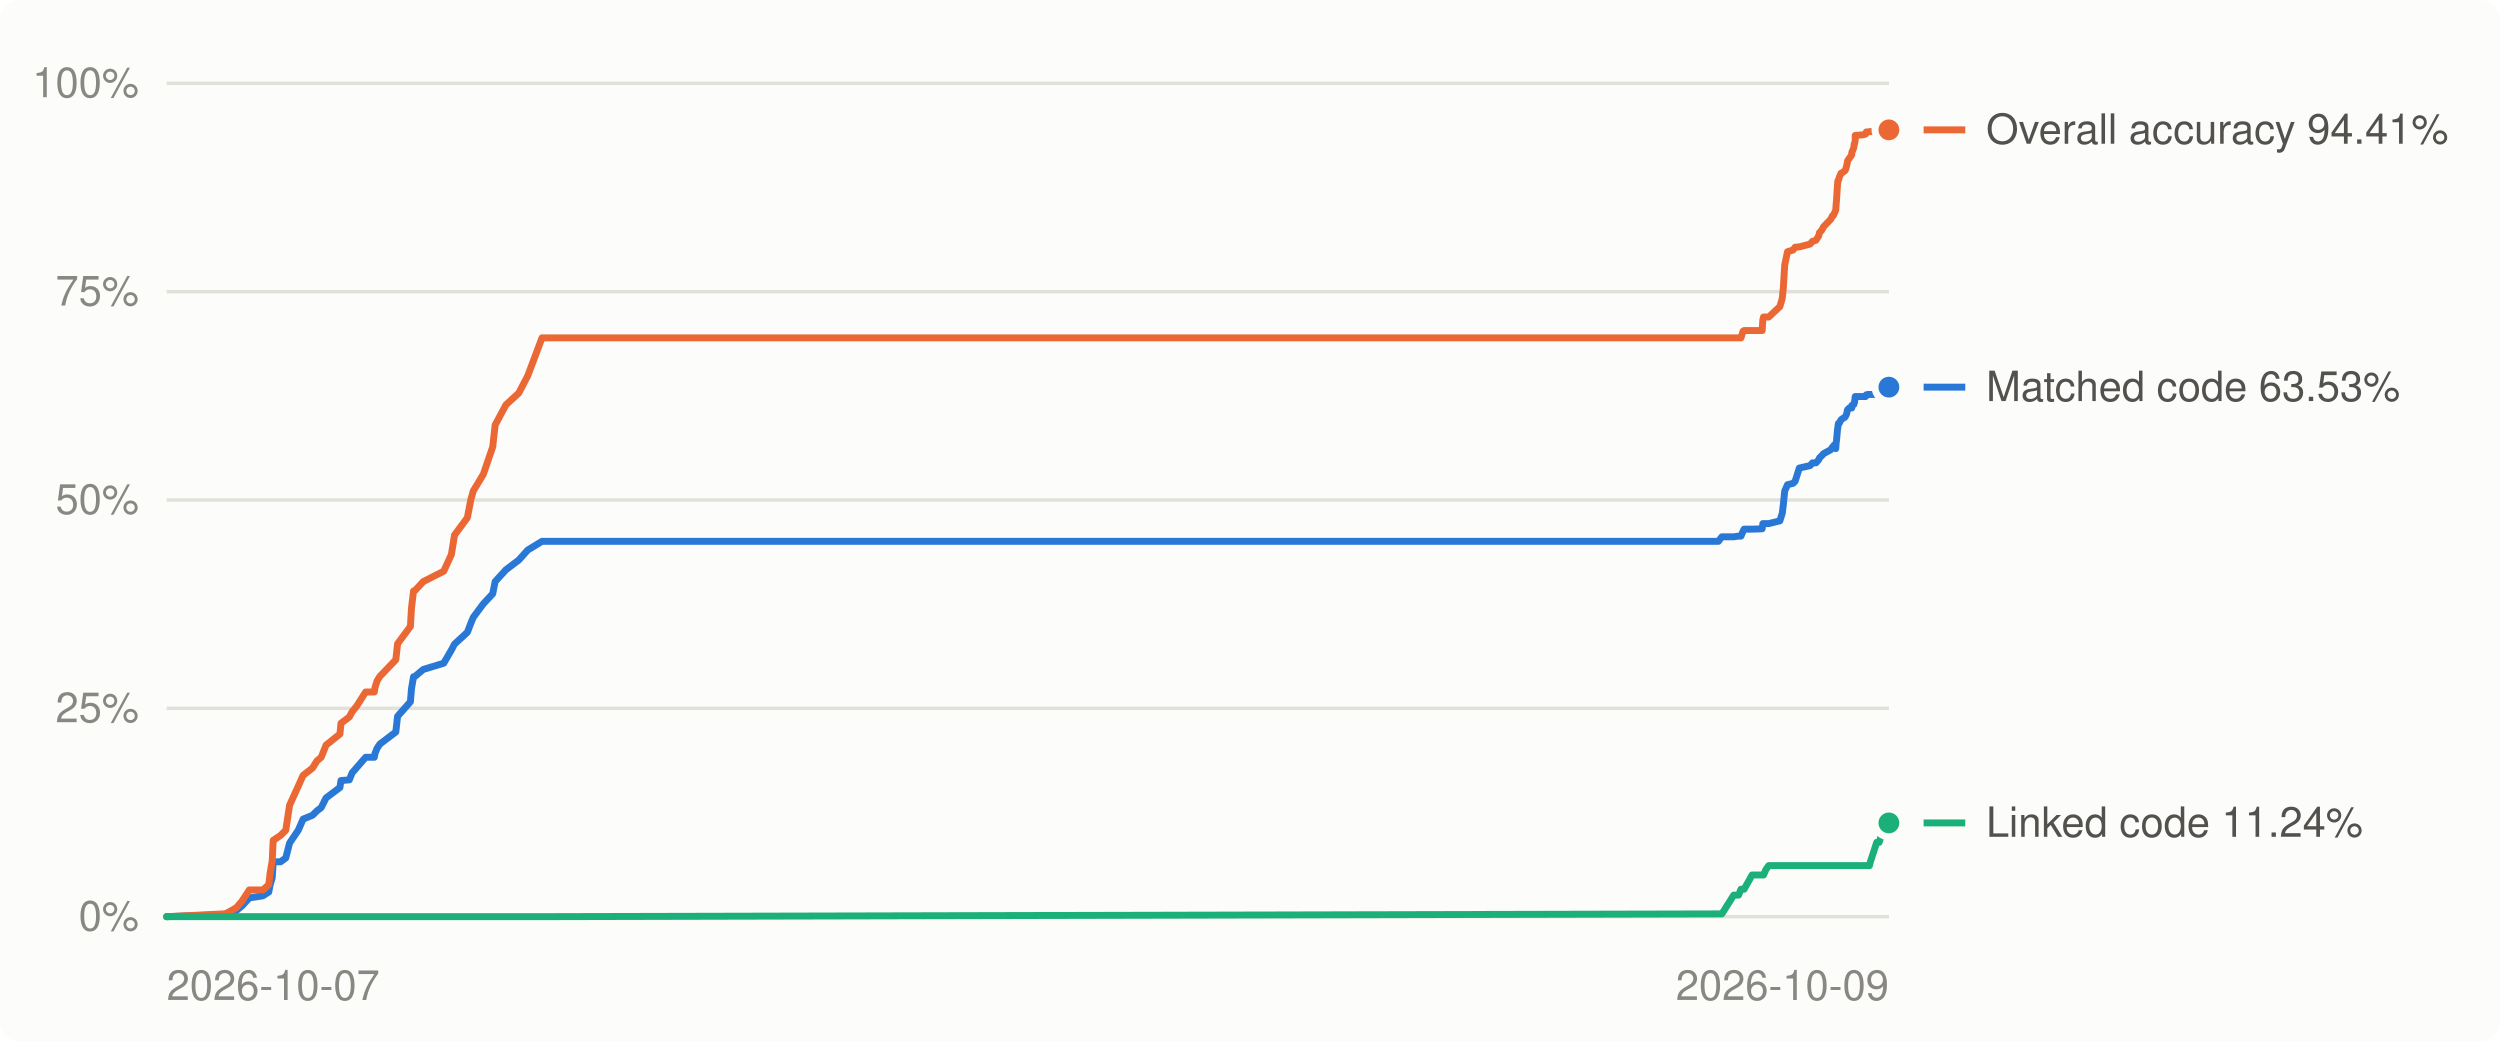
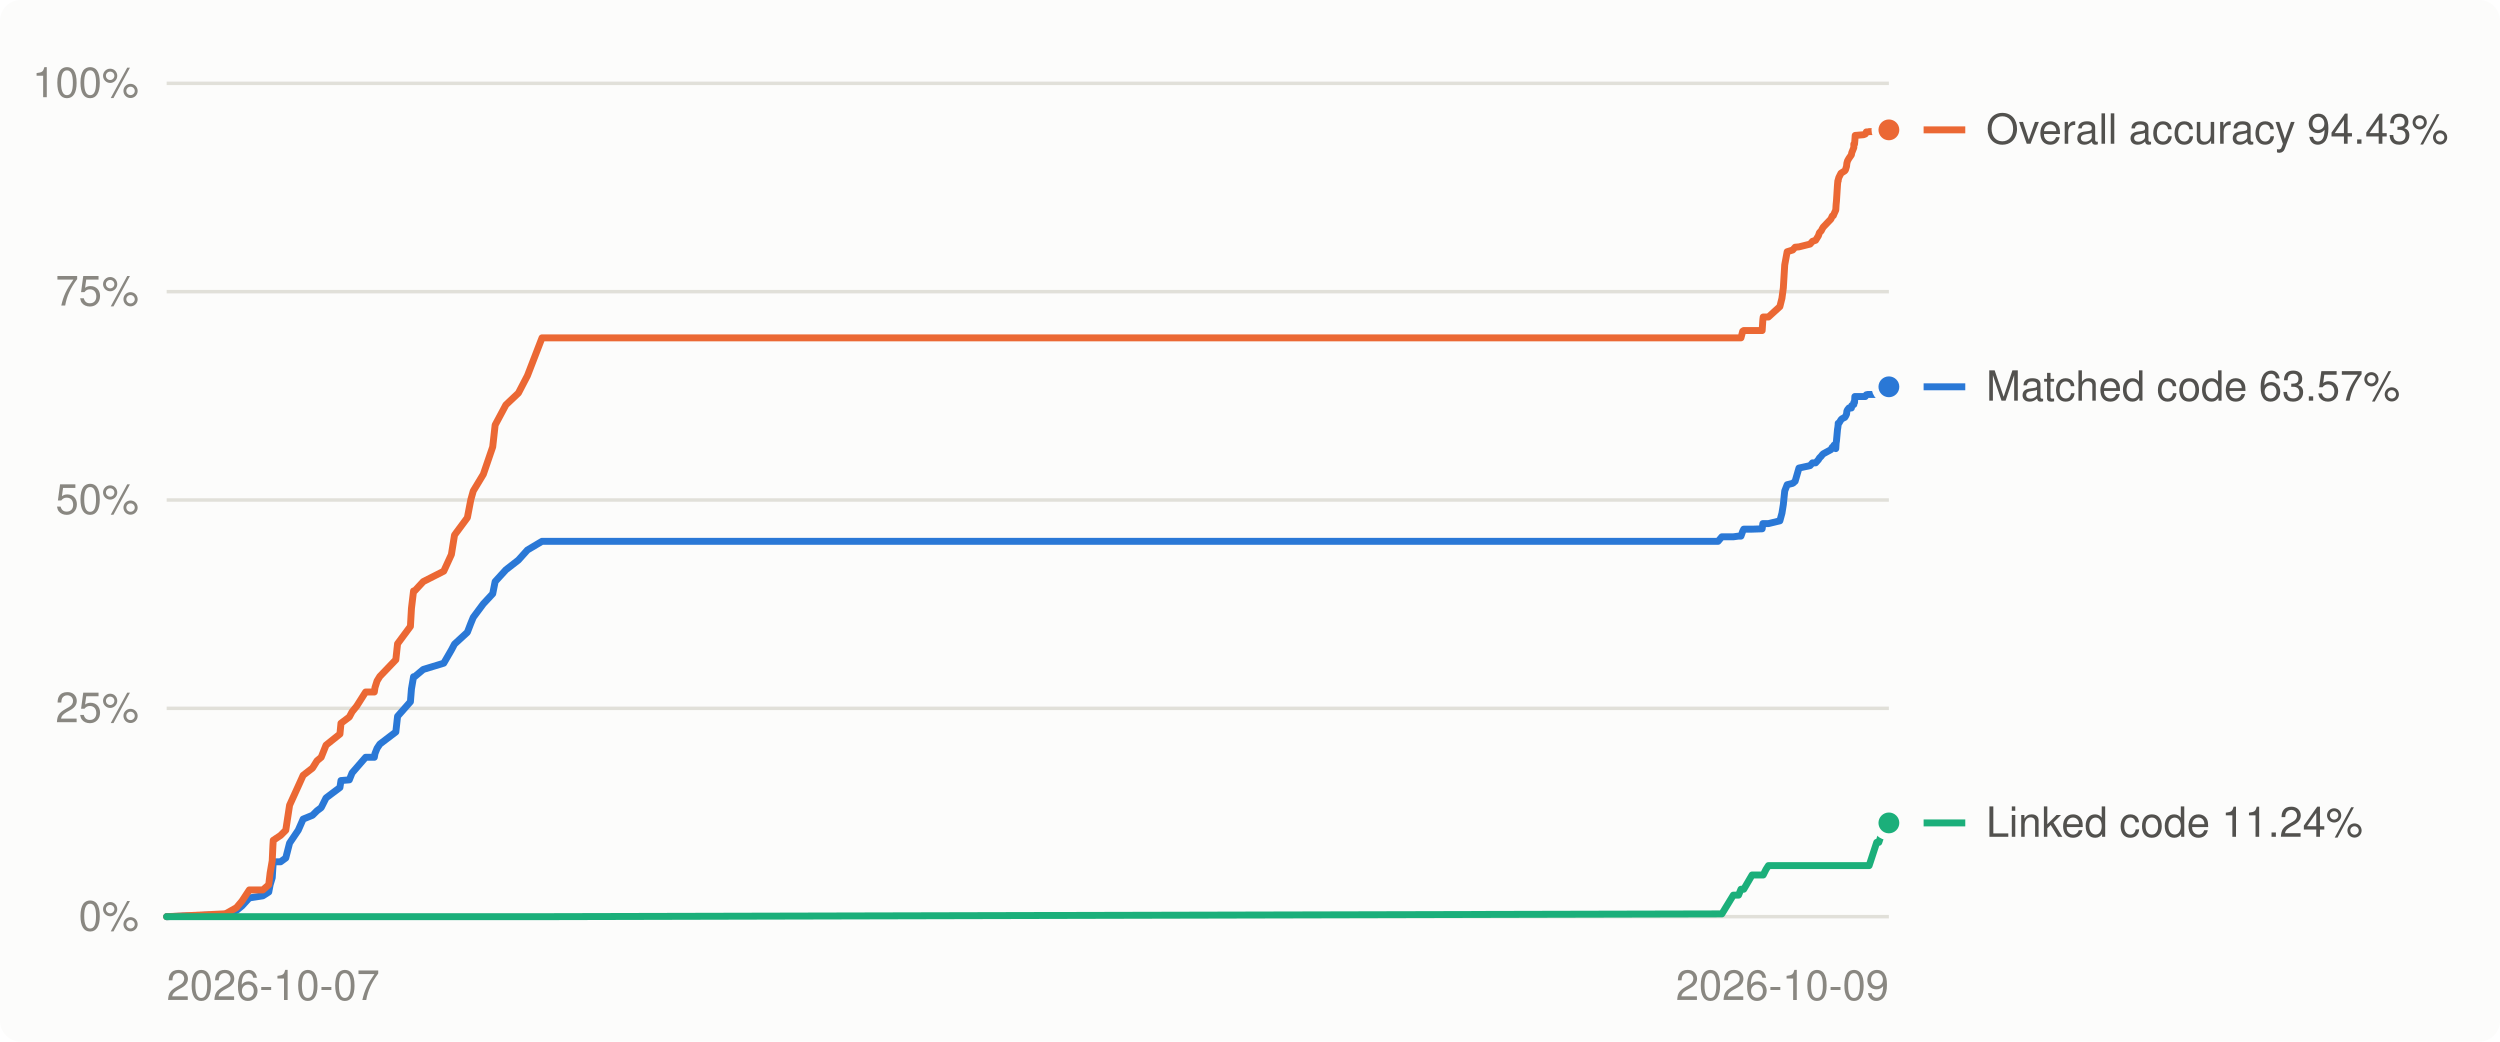
<svg xmlns="http://www.w3.org/2000/svg" viewBox="0 0 720 300" width="720" height="300" role="img" aria-label="Decompilation progress over time">
  <style>
.bg{fill:#fcfcfb}.grid{stroke:#e1e0d9}.muted{fill:#898781}.lbl{fill:#52514e}.ln0{stroke:#2a78d6}.dot0{fill:#2a78d6;stroke:#fcfcfb}.ln1{stroke:#eb6834}.dot1{fill:#eb6834;stroke:#fcfcfb}.ln2{stroke:#1baf7a}.dot2{fill:#1baf7a;stroke:#fcfcfb}
@media (prefers-color-scheme: dark){.bg{fill:#1a1a19}.grid{stroke:#2c2c2a}.muted{fill:#898781}.lbl{fill:#c3c2b7}.ln0{stroke:#3987e5}.dot0{fill:#3987e5;stroke:#1a1a19}.ln1{stroke:#d95926}.dot1{fill:#d95926;stroke:#1a1a19}.ln2{stroke:#199e70}.dot2{fill:#199e70;stroke:#1a1a19}}
text{font:12px -apple-system,BlinkMacSystemFont,'Segoe UI',Helvetica,Arial,sans-serif}
</style>
  <rect class="bg" width="720" height="300" rx="6" />
  <line x1="48" x2="544" y1="264.0" y2="264.0" class="grid" stroke-width="1" />
  <text x="40" y="268.0" class="muted" text-anchor="end">0%</text>
  <line x1="48" x2="544" y1="204.0" y2="204.0" class="grid" stroke-width="1" />
  <text x="40" y="208.0" class="muted" text-anchor="end">25%</text>
  <line x1="48" x2="544" y1="144.0" y2="144.0" class="grid" stroke-width="1" />
  <text x="40" y="148.0" class="muted" text-anchor="end">50%</text>
  <line x1="48" x2="544" y1="84.0" y2="84.0" class="grid" stroke-width="1" />
  <text x="40" y="88.0" class="muted" text-anchor="end">75%</text>
  <line x1="48" x2="544" y1="24.0" y2="24.0" class="grid" stroke-width="1" />
  <text x="40" y="28.0" class="muted" text-anchor="end">100%</text>
  <text class="muted" x="48.0" y="288" text-anchor="start">2026-10-07</text>
  <text class="muted" x="544.0" y="288" text-anchor="end">2026-10-09</text>
-   <polyline points="48.0,264.0 64.4,263.4 65.1,263.3 68.1,262.2 69.7,260.9 71.8,258.6 75.7,258.0 77.4,256.9 77.8,254.8 78.4,252.8 78.6,249.7 78.7,248.2 80.8,248.2 82.3,247.1 83.4,242.8 85.9,239.1 87.3,235.9 90.0,234.8 91.3,233.5 92.5,232.6 93.9,229.8 97.9,226.8 98.2,224.8 100.6,224.6 101.4,222.6 102.7,221.1 105.3,218.1 107.8,218.1 108.0,217.0 108.6,215.5 109.4,214.3 114.0,210.8 114.5,206.3 118.2,202.1 118.5,198.4 119.1,194.9 119.4,194.9 121.9,192.8 127.8,191.0 130.0,187.2 130.9,185.5 134.6,182.1 135.6,179.5 136.3,177.8 139.2,173.9 141.9,171.0 142.6,167.5 145.7,164.1 149.4,161.3 152.0,158.4 156.1,155.9 494.9,155.9 495.9,154.6 499.3,154.6 500.7,154.4 501.4,154.4 502.0,153.0 502.3,152.4 504.6,152.4 507.5,152.3 507.7,150.8 507.9,150.8 508.6,150.8 509.4,150.8 512.6,150.0 513.3,147.8 513.6,145.3 514.0,141.4 514.8,139.6 516.4,139.2 517.0,138.6 518.2,134.8 521.3,134.1 522.0,133.3 523.0,133.3 523.8,132.4 524.0,131.9 524.4,131.5 524.5,131.4 524.9,131.0 525.1,130.7 527.3,129.5 527.7,128.8 528.0,128.7 528.2,128.2 528.7,129.2 528.8,127.6 528.9,127.0 529.2,123.7 529.3,123.1 529.4,122.2 529.5,121.9 529.7,121.9 530.2,120.9 530.6,120.6 531.3,120.2 531.5,119.9 531.8,119.3 532.0,118.4 532.1,118.0 532.6,117.5 533.3,117.5 533.3,116.8 533.9,116.5 534.0,115.9 534.1,115.9 534.3,114.2 534.3,114.2 535.5,114.2 536.7,114.2 537.3,114.2 537.5,113.7 537.5,113.7 538.0,113.6 538.4,113.6 538.7,113.6 540.5,113.6 541.2,113.4 542.3,113.4 542.7,112.0 542.9,111.5 543.3,111.5 544.0,111.5" fill="none" class="ln0" stroke-width="2" stroke-linejoin="round" stroke-linecap="round" />
-   <polyline points="48.0,264.0 64.4,263.2 65.1,263.1 68.1,261.4 69.7,259.5 71.8,256.3 75.7,256.3 77.4,254.8 77.8,251.4 78.4,247.9 78.6,243.5 78.7,242.0 80.8,240.6 82.3,239.1 83.4,231.9 85.9,226.4 87.3,223.3 90.0,221.2 91.3,219.1 92.5,218.1 93.9,214.6 97.9,211.4 98.2,208.3 100.6,206.5 101.4,205.0 102.7,203.4 105.3,199.3 107.8,199.3 108.0,198.0 108.6,196.1 109.4,194.8 114.0,190.0 114.5,185.4 118.2,180.4 118.5,175.2 119.1,170.2 119.4,170.2 121.9,167.5 127.8,164.5 130.0,159.7 130.9,154.1 134.6,149.1 135.6,143.9 136.3,141.4 139.2,136.6 141.9,128.7 142.6,122.4 145.7,116.6 149.4,113.2 152.0,108.2 156.1,97.3 494.9,97.3 495.9,97.3 499.3,97.3 500.7,97.3 501.4,97.3 502.0,95.4 502.3,95.2 504.6,95.2 507.5,95.2 507.7,92.1 507.9,91.3 508.6,91.3 509.4,91.3 512.6,88.3 513.3,85.9 513.6,82.9 514.0,76.3 514.8,72.5 516.4,72.0 517.0,71.2 518.2,71.1 521.3,70.3 522.0,69.5 523.0,69.2 523.8,67.9 524.0,67.0 524.4,66.6 524.5,66.5 524.9,65.9 525.1,65.4 527.3,63.1 527.7,62.2 528.0,62.1 528.2,61.6 528.7,60.5 528.8,58.9 528.9,57.9 529.2,53.2 529.3,52.1 529.4,52.1 529.5,51.8 529.7,51.1 530.2,49.9 530.6,49.7 531.3,49.2 531.5,48.9 531.8,47.9 532.0,47.0 532.1,46.3 532.6,45.6 533.3,44.6 533.3,44.0 533.9,42.5 534.0,41.5 534.1,41.5 534.3,40.4 534.3,39.0 535.5,38.9 536.7,38.8 537.3,38.6 537.5,38.1 537.5,38.0 538.0,38.0 538.4,37.9 538.7,37.9 540.5,37.9 541.2,37.7 542.3,37.7 542.7,37.5 542.9,37.4 543.3,37.4 544.0,37.4" fill="none" class="ln1" stroke-width="2" stroke-linejoin="round" stroke-linecap="round" />
-   <polyline points="48.0,264.0 64.4,264.0 65.1,264.0 68.1,264.0 69.7,264.0 71.8,264.0 75.7,264.0 77.4,264.0 77.8,264.0 78.4,264.0 78.6,264.0 78.7,264.0 80.8,264.0 82.3,264.0 83.4,264.0 85.9,264.0 87.3,264.0 90.0,264.0 91.3,264.0 92.5,264.0 93.9,264.0 97.9,264.0 98.2,264.0 100.6,264.0 101.4,264.0 102.7,264.0 105.3,264.0 107.8,264.0 108.0,264.0 108.6,264.0 109.4,264.0 114.0,264.0 114.5,264.0 118.2,264.0 118.5,264.0 119.1,264.0 119.4,264.0 121.9,264.0 127.8,264.0 130.0,264.0 130.9,264.0 134.6,264.0 135.6,264.0 136.3,264.0 139.2,264.0 141.9,264.0 142.6,264.0 145.7,264.0 149.4,264.0 152.0,264.0 156.1,264.0 494.9,263.2 495.9,263.2 499.3,257.8 500.7,257.8 501.4,256.1 502.0,256.1 502.3,256.1 504.6,252.0 507.5,252.0 507.7,252.0 507.9,252.0 508.6,250.4 509.4,249.3 512.6,249.3 513.3,249.3 513.6,249.3 514.0,249.3 514.8,249.3 516.4,249.3 517.0,249.3 518.2,249.3 521.3,249.3 522.0,249.3 523.0,249.3 523.8,249.3 524.0,249.3 524.4,249.3 524.5,249.3 524.9,249.3 525.1,249.3 527.3,249.3 527.7,249.3 528.0,249.3 528.2,249.3 528.7,249.3 528.8,249.3 528.9,249.3 529.2,249.3 529.3,249.3 529.4,249.3 529.5,249.3 529.7,249.3 530.2,249.3 530.6,249.3 531.3,249.3 531.5,249.3 531.8,249.3 532.0,249.3 532.1,249.3 532.6,249.3 533.3,249.3 533.3,249.3 533.9,249.3 534.0,249.3 534.1,249.3 534.3,249.3 534.3,249.3 535.5,249.3 536.7,249.3 537.3,249.3 537.5,249.3 537.5,249.3 538.0,249.3 538.4,249.3 538.7,248.1 540.5,242.6 541.2,242.6 542.3,239.0 542.7,239.0 542.9,239.0 543.3,239.0 544.0,237.0" fill="none" class="ln2" stroke-width="2" stroke-linejoin="round" stroke-linecap="round" />
-   <circle cx="544.0" cy="111.5" r="4" class="dot0" stroke-width="2" />
+   <polyline points="48.0,264.0 64.4,263.4 65.1,263.3 68.1,262.2 69.7,260.9 71.8,258.6 75.7,258.0 77.4,256.9 77.8,254.8 78.4,252.8 78.6,249.7 78.7,248.2 80.8,248.2 82.3,247.1 83.4,242.8 85.9,239.1 87.3,235.9 90.0,234.8 91.3,233.5 92.5,232.6 93.9,229.8 97.9,226.8 98.2,224.8 100.6,224.6 101.4,222.6 102.7,221.1 105.3,218.1 107.8,218.1 108.0,217.0 108.6,215.5 109.4,214.3 114.0,210.8 114.5,206.3 118.2,202.1 118.5,198.4 119.1,194.9 119.4,194.9 121.9,192.8 127.8,191.0 130.0,187.2 130.9,185.5 134.6,182.1 135.6,179.5 136.3,177.8 139.2,173.9 141.9,171.0 142.6,167.5 145.7,164.1 149.3,161.3 151.9,158.4 156.1,155.9 494.8,155.9 495.9,154.6 499.2,154.6 500.7,154.4 501.4,154.4 501.9,153.0 502.2,152.4 504.6,152.4 507.5,152.3 507.7,150.8 507.8,150.8 508.6,150.8 509.3,150.8 512.6,150.0 513.2,147.8 513.6,145.3 514.0,141.4 514.7,139.6 516.3,139.2 517.0,138.6 518.1,134.8 521.3,134.1 522.0,133.3 522.9,133.3 523.7,132.4 524.0,131.9 524.4,131.5 524.5,131.4 524.8,131.0 525.1,130.7 527.3,129.5 527.7,128.8 528.0,128.7 528.2,128.2 528.7,129.2 528.8,127.6 528.9,127.0 529.2,123.7 529.3,123.1 529.4,122.2 529.4,121.9 529.6,121.9 530.2,120.9 530.5,120.6 531.3,120.2 531.5,119.9 531.8,119.3 531.9,118.4 532.1,118.0 532.5,117.5 533.2,117.5 533.3,116.8 533.9,116.5 533.9,115.9 534.1,115.9 534.2,114.2 534.3,114.2 535.5,114.2 536.7,114.2 537.2,114.2 537.5,113.7 537.5,113.7 538.0,113.6 538.3,113.6 538.7,113.6 540.5,113.6 541.1,113.4 542.3,113.4 542.6,112.0 542.9,111.5 543.3,111.5 544.0,111.5 544.0,111.4" fill="none" class="ln0" stroke-width="2" stroke-linejoin="round" stroke-linecap="round" />
+   <polyline points="48.0,264.0 64.4,263.2 65.1,263.1 68.1,261.4 69.7,259.5 71.8,256.3 75.7,256.3 77.4,254.8 77.8,251.4 78.4,247.9 78.6,243.5 78.7,242.0 80.8,240.6 82.3,239.1 83.4,231.9 85.9,226.4 87.3,223.3 90.0,221.2 91.3,219.1 92.5,218.1 93.9,214.6 97.9,211.4 98.2,208.3 100.6,206.5 101.4,205.0 102.7,203.4 105.3,199.3 107.8,199.3 108.0,198.0 108.6,196.1 109.4,194.8 114.0,190.0 114.5,185.4 118.2,180.4 118.5,175.2 119.1,170.2 119.4,170.2 121.9,167.5 127.8,164.5 130.0,159.7 130.9,154.1 134.6,149.1 135.6,143.9 136.3,141.4 139.2,136.6 141.9,128.7 142.6,122.4 145.7,116.6 149.3,113.2 151.9,108.2 156.1,97.3 494.8,97.3 495.9,97.3 499.2,97.3 500.7,97.3 501.4,97.3 501.9,95.4 502.2,95.2 504.6,95.2 507.5,95.2 507.7,92.1 507.8,91.3 508.6,91.3 509.3,91.3 512.6,88.3 513.2,85.9 513.6,82.9 514.0,76.3 514.7,72.5 516.3,72.0 517.0,71.2 518.1,71.1 521.3,70.3 522.0,69.5 522.9,69.2 523.7,67.9 524.0,67.0 524.4,66.6 524.5,66.5 524.8,65.9 525.1,65.4 527.3,63.1 527.7,62.2 528.0,62.1 528.2,61.6 528.7,60.5 528.8,58.9 528.9,57.9 529.2,53.2 529.3,52.1 529.4,52.1 529.4,51.8 529.6,51.1 530.2,49.9 530.5,49.7 531.3,49.2 531.5,48.9 531.8,47.9 531.9,47.0 532.1,46.3 532.5,45.6 533.2,44.6 533.3,44.0 533.9,42.5 533.9,41.5 534.1,41.5 534.2,40.4 534.3,39.0 535.5,38.9 536.7,38.8 537.2,38.6 537.5,38.1 537.5,38.0 538.0,38.0 538.3,37.9 538.7,37.9 540.5,37.9 541.1,37.7 542.3,37.7 542.6,37.5 542.9,37.4 543.3,37.4 544.0,37.4 544.0,37.4" fill="none" class="ln1" stroke-width="2" stroke-linejoin="round" stroke-linecap="round" />
+   <polyline points="48.0,264.0 64.4,264.0 65.1,264.0 68.1,264.0 69.7,264.0 71.8,264.0 75.7,264.0 77.4,264.0 77.8,264.0 78.4,264.0 78.6,264.0 78.7,264.0 80.8,264.0 82.3,264.0 83.4,264.0 85.9,264.0 87.3,264.0 90.0,264.0 91.3,264.0 92.5,264.0 93.9,264.0 97.9,264.0 98.2,264.0 100.6,264.0 101.4,264.0 102.7,264.0 105.3,264.0 107.8,264.0 108.0,264.0 108.6,264.0 109.4,264.0 114.0,264.0 114.5,264.0 118.2,264.0 118.5,264.0 119.1,264.0 119.4,264.0 121.9,264.0 127.8,264.0 130.0,264.0 130.9,264.0 134.6,264.0 135.6,264.0 136.3,264.0 139.2,264.0 141.9,264.0 142.6,264.0 145.7,264.0 149.3,264.0 151.9,264.0 156.1,264.0 494.8,263.2 495.9,263.2 499.2,257.8 500.7,257.8 501.4,256.1 501.9,256.1 502.2,256.1 504.6,252.0 507.5,252.0 507.7,252.0 507.8,252.0 508.6,250.4 509.3,249.3 512.6,249.3 513.2,249.3 513.6,249.3 514.0,249.3 514.7,249.3 516.3,249.3 517.0,249.3 518.1,249.3 521.3,249.3 522.0,249.3 522.9,249.3 523.7,249.3 524.0,249.3 524.4,249.3 524.5,249.3 524.8,249.3 525.1,249.3 527.3,249.3 527.7,249.3 528.0,249.3 528.2,249.3 528.7,249.3 528.8,249.3 528.9,249.3 529.2,249.3 529.3,249.3 529.4,249.3 529.4,249.3 529.6,249.3 530.2,249.3 530.5,249.3 531.3,249.3 531.5,249.3 531.8,249.3 531.9,249.3 532.1,249.3 532.5,249.3 533.2,249.3 533.3,249.3 533.9,249.3 533.9,249.3 534.1,249.3 534.2,249.3 534.3,249.3 535.5,249.3 536.7,249.3 537.2,249.3 537.5,249.3 537.5,249.3 538.0,249.3 538.3,249.3 538.7,248.1 540.5,242.6 541.1,242.6 542.3,239.0 542.6,239.0 542.9,239.0 543.3,239.0 544.0,237.0 544.0,237.0" fill="none" class="ln2" stroke-width="2" stroke-linejoin="round" stroke-linecap="round" />
+   <circle cx="544.0" cy="111.4" r="4" class="dot0" stroke-width="2" />
  <circle cx="544.0" cy="37.4" r="4" class="dot1" stroke-width="2" />
  <circle cx="544.0" cy="237.0" r="4" class="dot2" stroke-width="2" />
  <line x1="554" x2="566" y1="237.0" y2="237.0" class="ln2" stroke-width="2" />
  <text class="lbl" x="572" y="241.0">Linked code 11.24%</text>
-   <line x1="554" x2="566" y1="111.5" y2="111.5" class="ln0" stroke-width="2" />
-   <text class="lbl" x="572" y="115.5">Matched code 63.53%</text>
+   <line x1="554" x2="566" y1="111.4" y2="111.4" class="ln0" stroke-width="2" />
+   <text class="lbl" x="572" y="115.4">Matched code 63.57%</text>
  <line x1="554" x2="566" y1="37.4" y2="37.4" class="ln1" stroke-width="2" />
-   <text class="lbl" x="572" y="41.4">Overall accuracy 94.41%</text>
+   <text class="lbl" x="572" y="41.4">Overall accuracy 94.43%</text>
</svg>
